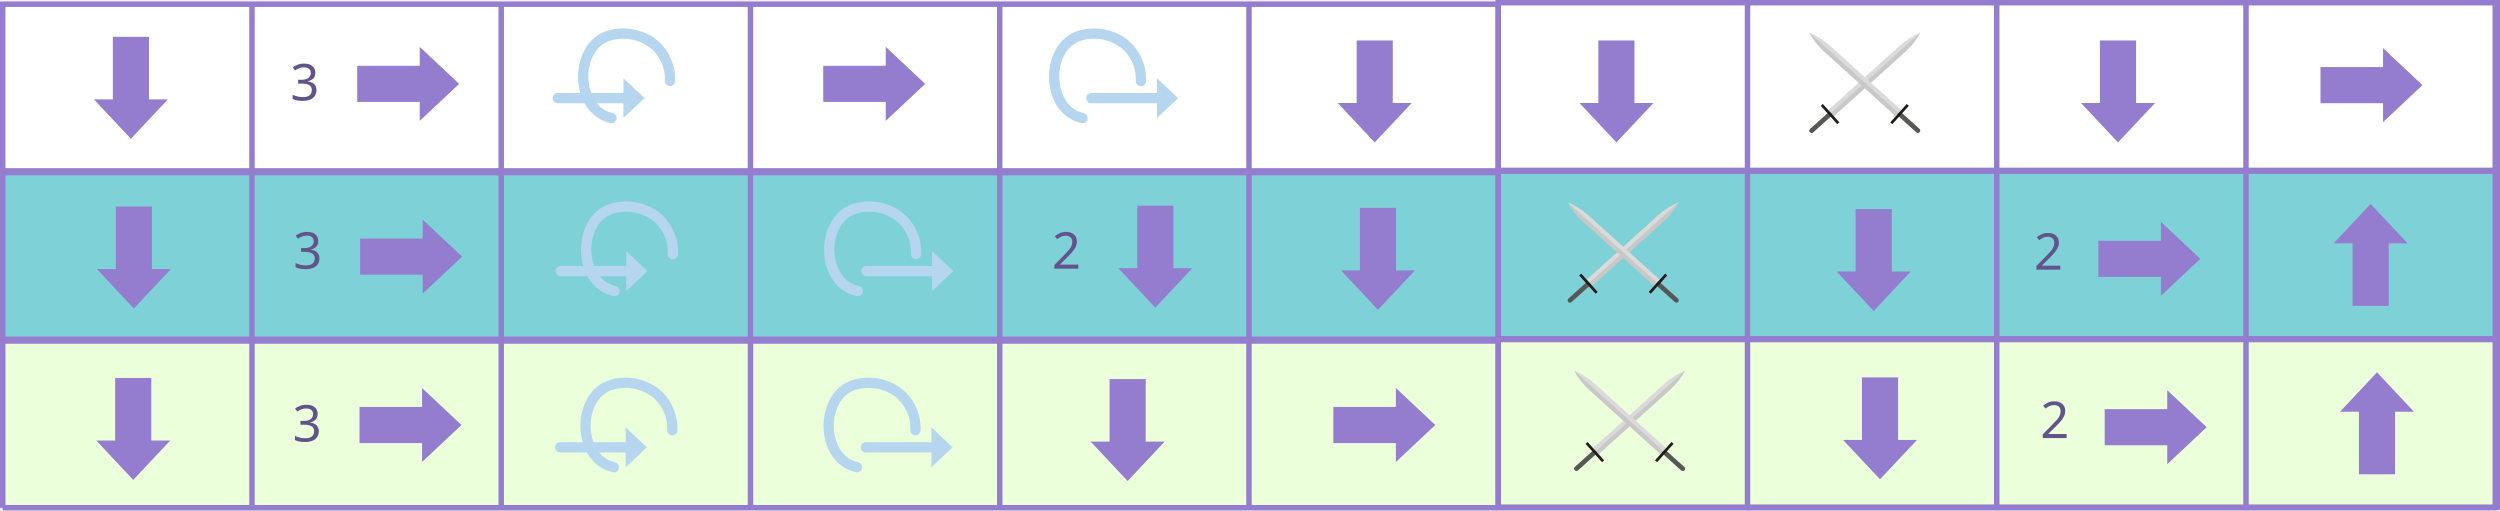
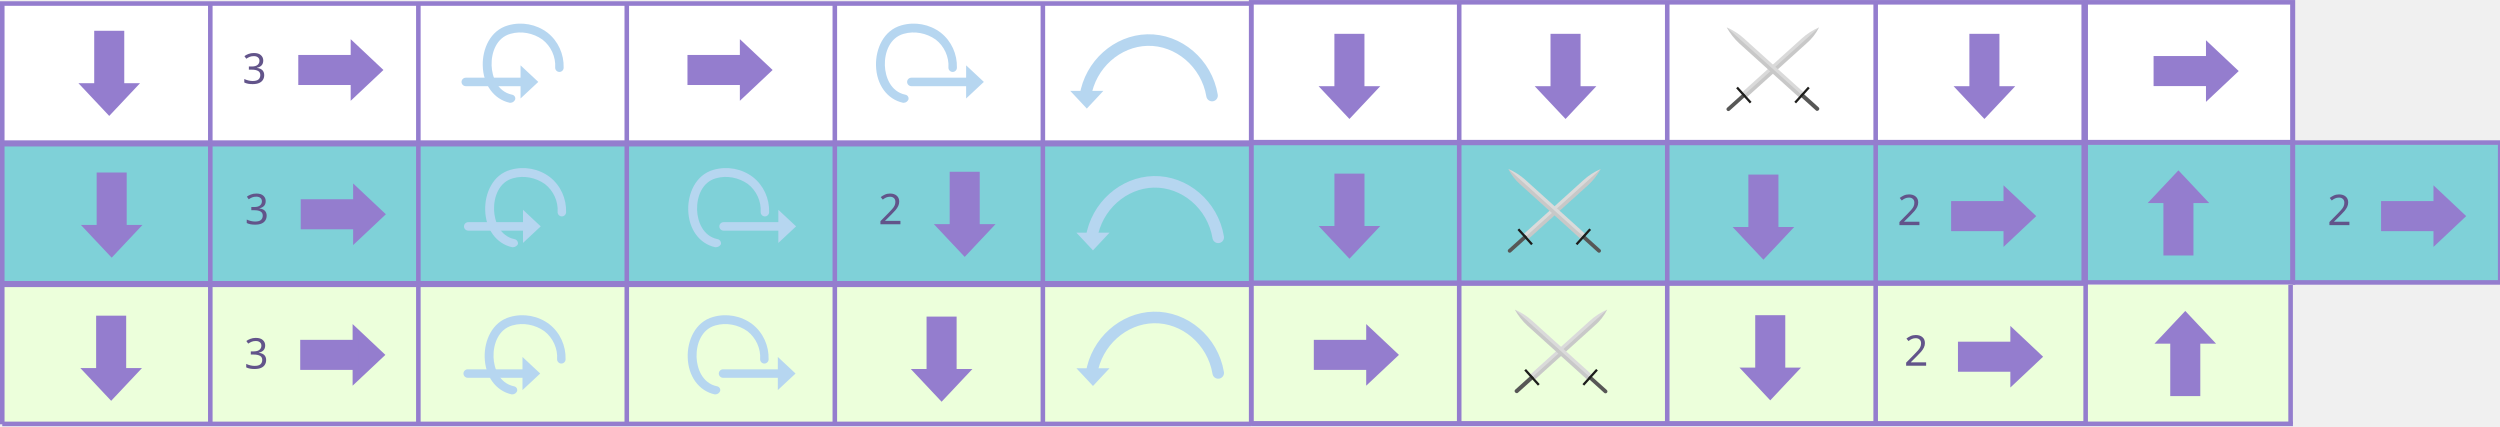
- <svg xmlns="http://www.w3.org/2000/svg" width="541.896" height="110.64" viewBox="0 0 541.896 110.64">
-   <defs>
-     <style>.a{fill:#fff;}.b{fill:none;stroke:#947dce;stroke-miterlimit:10;stroke-width:1.184px;}.c{fill:#7fd1d8;}.d{fill:#ecffdb;}.e{fill:#62548a;font-size:11px;font-family:SegoeUI, Segoe UI;}.f{fill:#947dce;}.g{fill:#b6d6f0;}.h{fill:#575756;}.i{fill:#dadada;}.j,.k{fill:#1d1d1b;}.j{opacity:0.1;}</style>
-   </defs>
-   <g transform="translate(-405.695 -555.408)">
-     <g transform="translate(406.287 556)">
-       <rect class="a" width="540.271" height="36.129" transform="translate(0 0.318)" />
-       <g transform="translate(0 0.318)">
-         <path class="b" d="M56.915,372.867V336.68H381.078v36.187" transform="translate(-56.915 -336.68)" />
-         <line class="b" x2="324.163" transform="translate(0 36.129)" />
-         <line class="b" y2="36.187" transform="translate(270.136)" />
-         <line class="b" y2="36.187" transform="translate(216.109)" />
-         <line class="b" y2="36.187" transform="translate(162.081)" />
-         <line class="b" y2="36.187" transform="translate(108.054)" />
-         <line class="b" y2="36.187" transform="translate(54.027)" />
-       </g>
-       <g transform="translate(324.163)">
-         <rect class="b" width="216.55" height="36.34" />
-         <line class="b" x2="216.55" transform="translate(0 36.447)" />
-         <line class="b" y2="36.187" transform="translate(216.109 0.318)" />
-         <line class="b" y2="36.187" transform="translate(162.081 0.318)" />
-         <line class="b" y2="36.187" transform="translate(108.054 0.318)" />
-         <line class="b" y2="36.187" transform="translate(54.027 0.318)" />
-       </g>
-     </g>
-     <g transform="translate(406.287 592.505)">
-       <path class="c" d="M0,0H540.271V36.129H0Z" transform="translate(0 0.318)" />
-       <g transform="translate(0 0.318)">
-         <path class="b" d="M56.915,406.937V370.75H381.078v36.187" transform="translate(-56.915 -370.75)" />
-         <line class="b" x2="324.163" transform="translate(0 36.129)" />
-         <line class="b" y2="36.187" transform="translate(270.136)" />
-         <line class="b" y2="36.187" transform="translate(216.109)" />
-         <line class="b" y2="36.187" transform="translate(162.081)" />
-         <line class="b" y2="36.187" transform="translate(108.054)" />
-         <line class="b" y2="36.187" transform="translate(54.027)" />
-       </g>
-       <g transform="translate(324.163)">
-         <rect class="b" width="216.55" height="36.34" />
-         <line class="b" x2="216.55" transform="translate(0 36.447)" />
-         <line class="b" y2="36.187" transform="translate(216.109 0.318)" />
-         <line class="b" y2="36.187" transform="translate(162.081 0.318)" />
-         <line class="b" y2="36.187" transform="translate(108.054 0.318)" />
-         <line class="b" y2="36.187" transform="translate(54.027 0.318)" />
-       </g>
-     </g>
-     <g transform="translate(406.287 629.009)">
-       <rect class="d" width="540.271" height="36.129" transform="translate(0 0.318)" />
-       <g transform="translate(0 0.318)">
-         <path class="b" d="M56.915,441.008V404.821H381.078v36.187" transform="translate(-56.915 -404.821)" />
-         <line class="b" x2="324.163" transform="translate(0 36.129)" />
-         <line class="b" y2="36.187" transform="translate(270.136)" />
-         <line class="b" y2="36.187" transform="translate(216.109)" />
-         <line class="b" y2="36.187" transform="translate(162.081)" />
-         <line class="b" y2="36.187" transform="translate(108.054)" />
-         <line class="b" y2="36.187" transform="translate(54.027)" />
-       </g>
-       <g transform="translate(324.163)">
-         <rect class="b" width="216.55" height="36.34" />
-         <line class="b" x2="216.55" transform="translate(0 36.447)" />
-         <line class="b" y2="36.187" transform="translate(216.109 0.318)" />
-         <line class="b" y2="36.187" transform="translate(162.081 0.318)" />
-         <line class="b" y2="36.187" transform="translate(108.054 0.318)" />
-         <line class="b" y2="36.187" transform="translate(54.027 0.318)" />
-       </g>
-     </g>
-     <text class="e" transform="translate(468.625 577.163)">
-       <tspan x="0" y="0">3</tspan>
-     </text>
-     <text class="e" transform="translate(469.26 613.641)">
-       <tspan x="0" y="0">3</tspan>
-     </text>
-     <text class="e" transform="translate(633.711 613.641)">
-       <tspan x="0" y="0">2</tspan>
-     </text>
-     <text class="e" transform="translate(846.567 613.864)">
-       <tspan x="0" y="0">2</tspan>
-     </text>
-     <g transform="translate(426.052 563.39)">
-       <path class="f" d="M83.382,364.477l8.02-8.544H75.362Z" transform="translate(-75.362 -342.376)" />
-       <rect class="f" width="7.833" height="15.165" transform="translate(4.103)" />
-     </g>
-     <g transform="translate(695.656 564.178)">
-       <path class="f" d="M335.008,365.213l8.02-8.544H326.988Z" transform="translate(-326.988 -343.112)" />
-       <rect class="f" width="7.833" height="15.165" transform="translate(4.103)" />
-     </g>
-     <g transform="translate(426.688 600.179)">
-       <path class="f" d="M83.975,398.813l8.02-8.544H75.956Z" transform="translate(-75.956 -376.712)" />
-       <rect class="f" width="7.833" height="15.165" transform="translate(4.103)" />
-     </g>
-     <g transform="translate(748.051 564.178)">
-       <path class="f" d="M383.909,365.213l8.02-8.544H375.889Z" transform="translate(-375.889 -343.112)" />
-       <rect class="f" width="7.833" height="15.165" transform="translate(4.103)" />
-     </g>
-     <g transform="translate(803.81 600.714)">
-       <path class="f" d="M435.949,399.312l8.02-8.544H427.93Z" transform="translate(-427.93 -377.211)" />
-       <rect class="f" width="7.833" height="15.165" transform="translate(4.103)" />
-     </g>
-     <g transform="translate(696.366 600.463)">
-       <path class="f" d="M335.67,399.078l8.02-8.544H327.651Z" transform="translate(-327.651 -376.977)" />
-       <rect class="f" width="7.833" height="15.165" transform="translate(4.103)" />
-     </g>
-     <g transform="translate(648.099 599.983)">
-       <path class="f" d="M290.622,398.63l8.02-8.544H282.6Z" transform="translate(-282.602 -376.529)" />
-       <rect class="f" width="7.833" height="15.165" transform="translate(4.103)" />
-     </g>
-     <g transform="translate(856.774 564.178)">
-       <path class="f" d="M485.381,365.213l8.02-8.544H477.362Z" transform="translate(-477.362 -343.112)" />
-       <rect class="f" width="7.833" height="15.165" transform="translate(4.103)" />
-     </g>
-     <g transform="translate(584.138 565.565)">
-       <path class="f" d="M244.1,353.33l-8.544-8.02v16.039Z" transform="translate(-222.003 -345.31)" />
-       <rect class="f" width="7.833" height="15.165" transform="translate(0 11.936) rotate(-90)" />
-     </g>
-     <g transform="translate(908.683 565.843)">
-       <path class="f" d="M547.006,353.59l-8.544-8.02v16.039Z" transform="translate(-524.905 -345.57)" />
-       <rect class="f" width="7.833" height="15.165" transform="translate(0 11.936) rotate(-90)" />
-     </g>
-     <g transform="translate(860.53 603.494)">
-       <path class="f" d="M502.064,388.73l-8.544-8.02v16.039Z" transform="translate(-479.964 -380.71)" />
-       <rect class="f" width="7.833" height="15.165" transform="translate(0 11.936) rotate(-90)" />
-     </g>
-     <g transform="translate(911.533 599.614)">
-       <path class="f" d="M536.489,377.089l-8.02,8.544h16.039Z" transform="translate(-528.469 -377.089)" />
-       <rect class="f" width="7.833" height="15.165" transform="translate(11.936 22.101) rotate(180)" />
-     </g>
-     <g transform="translate(483.122 565.565)">
-       <path class="f" d="M149.823,353.33l-8.544-8.02v16.039Z" transform="translate(-127.723 -345.31)" />
-       <rect class="f" width="7.833" height="15.165" transform="translate(0 11.936) rotate(-90)" />
-     </g>
-     <text class="e" transform="translate(469.126 651.108)">
-       <tspan x="0" y="0">3</tspan>
-     </text>
-     <g transform="translate(426.553 637.335)">
-       <path class="f" d="M83.85,433.491l8.02-8.544H75.83Z" transform="translate(-75.83 -411.39)" />
-       <rect class="f" width="7.833" height="15.165" transform="translate(4.103)" />
-     </g>
-     <g transform="translate(483.624 639.51)">
-       <path class="f" d="M150.291,422.344l-8.544-8.02v16.039Z" transform="translate(-128.191 -414.324)" />
-       <rect class="f" width="7.833" height="15.165" transform="translate(0 11.936) rotate(-90)" />
-     </g>
-     <g transform="translate(483.758 603.014)">
-       <path class="f" d="M150.417,388.282l-8.544-8.02V396.3Z" transform="translate(-128.316 -380.262)" />
-       <rect class="f" width="7.833" height="15.165" transform="translate(0 11.936) rotate(-90)" />
-     </g>
-     <g transform="translate(694.711 639.51)">
-       <path class="f" d="M347.3,422.344l-8.544-8.02v16.039Z" transform="translate(-325.202 -414.325)" />
-       <rect class="f" width="7.833" height="15.165" transform="translate(0 11.936) rotate(-90)" />
-     </g>
-     <g transform="translate(642.1 637.575)">
-       <path class="f" d="M285.023,433.715l8.02-8.544H277Z" transform="translate(-277.003 -411.615)" />
-       <rect class="f" width="7.833" height="15.165" transform="translate(4.103)" />
-     </g>
-     <g transform="translate(525.494 561.575)">
-       <g transform="translate(15.319 10.785)">
-         <path class="g" d="M187.07,355.97l-4.6-4.318v8.635Z" transform="translate(-182.47 -351.652)" />
-       </g>
-       <g transform="translate(5.506)">
-         <path class="g" d="M180.57,362.116a1.114,1.114,0,0,1-.236-.025c-4.116-.893-6.871-4.7-7.017-9.705-.123-4.215,1.86-9.056,6.569-10.368a11.939,11.939,0,0,1,10.242,1.862,11.074,11.074,0,0,1,4.215,9.1,1.11,1.11,0,0,1-2.22,0,8.719,8.719,0,0,0-3.338-7.331,9.675,9.675,0,0,0-8.3-1.492c-3.553.99-5.044,4.814-4.947,8.166.088,3,1.52,6.788,5.269,7.6a1.11,1.11,0,0,1-.235,2.194Z" transform="translate(-173.312 -341.586)" />
-       </g>
-       <g transform="translate(0 13.993)">
-         <path class="g" d="M185.025,356.866H169.283a1.11,1.11,0,0,1,0-2.22h15.742a1.11,1.11,0,1,1,0,2.22Z" transform="translate(-168.173 -354.646)" />
-       </g>
-     </g>
-     <g transform="translate(633.075 561.575)">
-       <g transform="translate(23.391 10.785)">
-         <path class="g" d="M295.012,355.97l-4.6-4.318v8.635Z" transform="translate(-290.412 -351.652)" />
-       </g>
-       <path class="g" d="M275.839,362.116a1.116,1.116,0,0,1-.237-.025c-4.117-.893-6.871-4.7-7.017-9.705-.123-4.215,1.86-9.056,6.569-10.368A11.938,11.938,0,0,1,285.4,343.88a11.074,11.074,0,0,1,4.215,9.1,1.109,1.109,0,0,1-2.219,0,8.716,8.716,0,0,0-3.339-7.331,9.674,9.674,0,0,0-8.3-1.492c-3.553.99-5.044,4.814-4.946,8.166.087,3,1.519,6.788,5.268,7.6a1.11,1.11,0,0,1-.234,2.194Z" transform="translate(-268.58 -341.586)" />
-       <g transform="translate(8.073 13.993)">
-         <path class="g" d="M292.967,356.866H277.224a1.11,1.11,0,0,1,0-2.22h15.743a1.11,1.11,0,0,1,0,2.22Z" transform="translate(-276.115 -354.646)" />
-       </g>
-     </g>
-     <g transform="translate(526.13 599.07)">
-       <g transform="translate(15.318 10.785)">
-         <path class="g" d="M187.664,390.965l-4.6-4.318v8.635Z" transform="translate(-183.064 -386.647)" />
-       </g>
-       <g transform="translate(5.505)">
-         <path class="g" d="M181.164,397.112a1.12,1.12,0,0,1-.237-.026c-4.117-.893-6.871-4.7-7.017-9.7-.123-4.216,1.86-9.057,6.569-10.368a11.931,11.931,0,0,1,10.242,1.862,11.07,11.07,0,0,1,4.215,9.1,1.109,1.109,0,1,1-2.219,0,8.718,8.718,0,0,0-3.339-7.331,9.674,9.674,0,0,0-8.3-1.491c-3.553.99-5.044,4.815-4.946,8.165.087,3,1.519,6.788,5.268,7.6a1.11,1.11,0,0,1-.234,2.2Z" transform="translate(-173.905 -376.581)" />
-       </g>
-       <g transform="translate(0 13.994)">
-         <path class="g" d="M185.619,391.861H169.877a1.109,1.109,0,1,1,0-2.219h15.742a1.109,1.109,0,1,1,0,2.219Z" transform="translate(-168.767 -389.642)" />
-       </g>
-     </g>
-     <g transform="translate(584.335 599.07)">
-       <g transform="translate(23.391 10.785)">
-         <path class="g" d="M249.522,390.965l-4.6-4.318v8.635Z" transform="translate(-244.922 -386.647)" />
-       </g>
-       <path class="g" d="M230.349,397.112a1.12,1.12,0,0,1-.237-.026c-4.116-.893-6.871-4.7-7.017-9.7-.123-4.216,1.86-9.057,6.569-10.368a11.931,11.931,0,0,1,10.242,1.862,11.07,11.07,0,0,1,4.215,9.1,1.109,1.109,0,1,1-2.219,0,8.718,8.718,0,0,0-3.339-7.331,9.674,9.674,0,0,0-8.3-1.491c-3.553.99-5.044,4.815-4.946,8.165.087,3,1.519,6.788,5.268,7.6a1.11,1.11,0,0,1-.234,2.2Z" transform="translate(-223.09 -376.581)" />
-       <g transform="translate(8.073 13.994)">
-         <path class="g" d="M247.477,391.861H231.734a1.109,1.109,0,0,1,0-2.219h15.743a1.109,1.109,0,0,1,0,2.219Z" transform="translate(-230.625 -389.642)" />
-       </g>
-     </g>
-     <g transform="translate(525.996 637.264)">
-       <g transform="translate(15.318 10.786)">
-         <path class="g" d="M187.539,426.612l-4.6-4.318v8.635Z" transform="translate(-182.938 -422.295)" />
-       </g>
-       <g transform="translate(5.505)">
-         <path class="g" d="M181.038,432.759a1.119,1.119,0,0,1-.236-.026c-4.116-.891-6.871-4.7-7.017-9.7-.123-4.215,1.86-9.056,6.569-10.368a11.933,11.933,0,0,1,10.242,1.862,11.072,11.072,0,0,1,4.215,9.1,1.11,1.11,0,0,1-2.22,0,8.719,8.719,0,0,0-3.338-7.331,9.675,9.675,0,0,0-8.3-1.493c-3.553.99-5.044,4.815-4.947,8.167.088,3,1.52,6.788,5.269,7.6a1.11,1.11,0,0,1-.235,2.194Z" transform="translate(-173.78 -412.228)" />
-       </g>
-       <g transform="translate(0 13.994)">
-         <path class="g" d="M185.494,427.508H169.751a1.109,1.109,0,0,1,0-2.219h15.743a1.109,1.109,0,0,1,0,2.219Z" transform="translate(-168.642 -425.289)" />
-       </g>
-     </g>
-     <g transform="translate(584.2 637.264)">
-       <g transform="translate(23.392 10.786)">
-         <path class="g" d="M249.4,426.612l-4.6-4.318v8.635Z" transform="translate(-244.796 -422.295)" />
-       </g>
-       <path class="g" d="M230.223,432.759a1.12,1.12,0,0,1-.236-.026c-4.116-.891-6.871-4.7-7.018-9.7-.122-4.215,1.861-9.056,6.57-10.368a11.933,11.933,0,0,1,10.242,1.862,11.072,11.072,0,0,1,4.215,9.1,1.11,1.11,0,0,1-2.22,0,8.719,8.719,0,0,0-3.338-7.331,9.675,9.675,0,0,0-8.3-1.493c-3.553.99-5.044,4.815-4.947,8.167.088,3,1.52,6.788,5.268,7.6a1.11,1.11,0,0,1-.234,2.194Z" transform="translate(-222.964 -412.228)" />
-       <g transform="translate(8.073 13.994)">
-         <path class="g" d="M247.351,427.508H231.609a1.109,1.109,0,1,1,0-2.219h15.742a1.109,1.109,0,1,1,0,2.219Z" transform="translate(-230.499 -425.289)" />
-       </g>
-     </g>
-     <g transform="translate(797.87 562.486)">
-       <g transform="translate(0)">
-         <path class="h" d="M427.4,358.971a.5.5,0,0,1-.167.351l-4,3.6a.508.508,0,1,1-.68-.755l4-3.6a.508.508,0,0,1,.848.4Z" transform="translate(-422.386 -341.294)" />
-         <path class="i" d="M442.851,346.657l-15.409,13.9-1.208-1.338,15.409-13.9a15.765,15.765,0,0,1,4.516-2.871l.025-.011-.013.022A15.789,15.789,0,0,1,442.851,346.657Z" transform="translate(-422.111 -342.437)" />
-         <path class="j" d="M442.811,346.657l-15.409,13.9-.61-.675,19.327-17.432.012.012A15.791,15.791,0,0,1,442.811,346.657Z" transform="translate(-422.071 -342.436)" />
-         <rect class="k" width="0.6" height="5.336" transform="matrix(0.743, -0.67, 0.67, 0.743, 2.495, 15.87)" />
-       </g>
-       <path class="h" d="M440.176,358.971a.508.508,0,0,0,.167.351l4,3.6a.509.509,0,0,0,.681-.755l-4-3.6a.509.509,0,0,0-.849.4Z" transform="translate(-421.115 -341.294)" />
-       <path class="i" d="M425.72,346.657l15.409,13.9,1.206-1.338-15.409-13.9a15.766,15.766,0,0,0-4.516-2.871l-.025-.011.013.022A15.794,15.794,0,0,0,425.72,346.657Z" transform="translate(-422.386 -342.437)" />
-       <path class="j" d="M425.719,346.657l15.409,13.9.609-.675L422.41,342.447l-.012.012A15.792,15.792,0,0,0,425.719,346.657Z" transform="translate(-422.385 -342.436)" />
-       <rect class="k" width="5.336" height="0.6" transform="matrix(0.67, -0.743, 0.743, 0.67, 17.559, 19.431)" />
-     </g>
-     <g transform="translate(745.502 599.253)">
-       <g transform="translate(0)">
-         <path class="h" d="M378.522,393.286a.5.5,0,0,1-.167.351l-4,3.6a.508.508,0,1,1-.68-.754l4-3.605a.508.508,0,0,1,.718.038A.5.5,0,0,1,378.522,393.286Z" transform="translate(-373.51 -375.609)" />
-         <path class="i" d="M393.975,380.972l-15.409,13.9-1.208-1.339,15.408-13.9a15.755,15.755,0,0,1,4.517-2.871l.024-.011-.013.024A15.766,15.766,0,0,1,393.975,380.972Z" transform="translate(-373.235 -376.752)" />
-         <path class="j" d="M393.935,380.972l-15.408,13.9-.61-.676,19.328-17.432.011.013A15.768,15.768,0,0,1,393.935,380.972Z" transform="translate(-373.195 -376.751)" />
-         <rect class="k" width="0.6" height="5.336" transform="matrix(0.743, -0.67, 0.67, 0.743, 2.495, 15.87)" />
-       </g>
-       <path class="h" d="M391.3,393.286a.513.513,0,0,0,.167.351l4,3.6a.508.508,0,1,0,.681-.754l-4-3.605a.509.509,0,0,0-.849.4Z" transform="translate(-372.239 -375.609)" />
-       <path class="i" d="M376.844,380.972l15.408,13.9,1.208-1.339-15.409-13.9a15.771,15.771,0,0,0-4.517-2.871l-.025-.011.014.024A15.745,15.745,0,0,0,376.844,380.972Z" transform="translate(-373.51 -376.752)" />
-       <path class="j" d="M376.843,380.972l15.408,13.9.61-.676-19.328-17.432-.011.013A15.745,15.745,0,0,0,376.843,380.972Z" transform="translate(-373.509 -376.751)" />
-       <rect class="k" width="5.336" height="0.6" transform="matrix(0.67, -0.743, 0.743, 0.67, 17.559, 19.431)" />
-     </g>
-     <text class="e" transform="translate(847.943 650.36)">
-       <tspan x="0" y="0">2</tspan>
-     </text>
-     <g transform="translate(805.186 637.21)">
-       <path class="f" d="M437.233,433.374l8.02-8.544H429.214Z" transform="translate(-429.214 -411.274)" />
-       <rect class="f" width="7.833" height="15.165" transform="translate(4.103)" />
-     </g>
-     <g transform="translate(861.906 639.99)">
-       <path class="f" d="M503.349,422.792l-8.544-8.02v16.039Z" transform="translate(-481.248 -414.773)" />
-       <rect class="f" width="7.833" height="15.165" transform="translate(0 11.936) rotate(-90)" />
-     </g>
-     <g transform="translate(912.909 636.11)">
-       <path class="f" d="M537.773,411.151l-8.02,8.544h16.039Z" transform="translate(-529.753 -411.151)" />
-       <rect class="f" width="7.833" height="15.165" transform="translate(11.936 22.101) rotate(180)" />
-     </g>
-     <g transform="translate(746.878 635.749)">
-       <path class="h" d="M379.807,427.348a.508.508,0,0,1-.167.351l-4,3.605a.509.509,0,0,1-.681-.755l4-3.6a.509.509,0,0,1,.849.4Z" transform="translate(-374.795 -409.671)" />
-       <path class="i" d="M395.259,415.035l-15.408,13.9-1.208-1.338,15.408-13.9a15.794,15.794,0,0,1,4.517-2.871l.025-.011-.014.024A15.766,15.766,0,0,1,395.259,415.035Z" transform="translate(-374.52 -410.814)" />
-       <path class="j" d="M395.219,415.035l-15.408,13.9-.61-.675,19.328-17.434.011.013A15.768,15.768,0,0,1,395.219,415.035Z" transform="translate(-374.48 -410.813)" />
-       <rect class="k" width="0.6" height="5.336" transform="matrix(0.743, -0.67, 0.67, 0.743, 2.495, 15.871)" />
-       <g transform="translate(0)">
-         <path class="h" d="M392.585,427.348a.5.5,0,0,0,.167.351l4,3.605a.508.508,0,1,0,.68-.755l-4-3.6a.508.508,0,0,0-.718.036A.5.5,0,0,0,392.585,427.348Z" transform="translate(-373.524 -409.671)" />
-         <path class="i" d="M378.128,415.035l15.408,13.9,1.208-1.338-15.409-13.9a15.794,15.794,0,0,0-4.517-2.871l-.024-.011.013.024A15.789,15.789,0,0,0,378.128,415.035Z" transform="translate(-374.795 -410.814)" />
-         <path class="j" d="M378.127,415.035l15.408,13.9.61-.675-19.328-17.434-.011.013A15.787,15.787,0,0,0,378.127,415.035Z" transform="translate(-374.794 -410.813)" />
-         <rect class="k" width="5.336" height="0.6" transform="matrix(0.67, -0.743, 0.743, 0.67, 17.558, 19.431)" />
-       </g>
+ <svg xmlns="http://www.w3.org/2000/svg" version="1.1" id="Layer_1" x="0px" y="0px" viewBox="0 0 648.9 110.6" style="enable-background:new 0 0 648.9 110.6;" xml:space="preserve">
+   <style type="text/css">
+ 	.st0{fill:#FFFFFF;}
+ 	.st1{fill:none;stroke:#947DCE;stroke-width:1.184;stroke-miterlimit:10;}
+ 	.st2{fill:#7FD1D8;}
+ 	.st3{fill:#ECFFDB;}
+ 	.st4{fill:#62548A;}
+ 	.st5{font-family:'ArialMT';}
+ 	.st6{font-size:11px;}
+ 	.st7{fill:#947DCE;}
+ 	.st8{fill:#B6D6F0;}
+ 	.st9{fill:#575756;}
+ 	.st10{fill:#DADADA;}
+ 	.st11{opacity:0.1;fill:#1D1D1B;enable-background:new    ;}
+ 	.st12{fill:#1D1D1B;}
+ 	.st13{fill:none;stroke:#B6D6F0;stroke-width:3;stroke-linecap:round;stroke-miterlimit:10;}
+ </style>
+   <g transform="translate(406.287 556)">
+     <rect x="-405.7" y="-555.1" class="st0" width="594.6" height="36.1" />
+     <g transform="translate(0 0.318)">
+       <path class="st1" d="M-405.7-519.2v-36.2h324.2v36.2" />
+       <line class="st1" x1="-405.7" y1="-519.3" x2="-81.6" y2="-519.3" />
+       <line class="st1" x1="-135.6" y1="-555.4" x2="-135.6" y2="-519.2" />
+       <line class="st1" x1="-189.6" y1="-555.4" x2="-189.6" y2="-519.2" />
+       <line class="st1" x1="-243.6" y1="-555.4" x2="-243.6" y2="-519.2" />
+       <line class="st1" x1="-297.7" y1="-555.4" x2="-297.7" y2="-519.2" />
+       <line class="st1" x1="-351.7" y1="-555.4" x2="-351.7" y2="-519.2" />
+     </g>
+     <g transform="translate(324.163)">
+       <rect x="-405.7" y="-555.4" class="st1" width="216.6" height="36.3" />
+       <line class="st1" x1="-405.7" y1="-519" x2="-189.2" y2="-519" />
+       <line class="st1" x1="-189.6" y1="-555.1" x2="-189.6" y2="-518.9" />
+       <line class="st1" x1="-243.6" y1="-555.1" x2="-243.6" y2="-518.9" />
+       <line class="st1" x1="-297.7" y1="-555.1" x2="-297.7" y2="-518.9" />
+       <line class="st1" x1="-351.7" y1="-555.1" x2="-351.7" y2="-518.9" />
+     </g>
+     <g transform="translate(324.163)">
+       <rect x="-189.2" y="-555.4" class="st1" width="53.9" height="36.3" />
+       <line class="st1" x1="-189.2" y1="-519" x2="-135.3" y2="-519" />
+       <line class="st1" x1="-135.4" y1="-555.1" x2="-135.4" y2="-518.9" />
+     </g>
+   </g>
+   <g transform="translate(406.287 592.505)">
+     <path class="st2" d="M-405.7-555.1h648.4v36.1h-648.4V-555.1z" />
+     <g transform="translate(0 0.318)">
+       <path class="st1" d="M-405.7-519.2v-36.2h324.2v36.2" />
+       <line class="st1" x1="-405.7" y1="-519.3" x2="-81.6" y2="-519.3" />
+       <line class="st1" x1="-135.6" y1="-555.4" x2="-135.6" y2="-519.2" />
+       <line class="st1" x1="-189.6" y1="-555.4" x2="-189.6" y2="-519.2" />
+       <line class="st1" x1="-243.6" y1="-555.4" x2="-243.6" y2="-519.2" />
+       <line class="st1" x1="-297.7" y1="-555.4" x2="-297.7" y2="-519.2" />
+       <line class="st1" x1="-351.7" y1="-555.4" x2="-351.7" y2="-519.2" />
+     </g>
+     <g transform="translate(324.163)">
+       <rect x="-405.7" y="-555.4" class="st1" width="216.6" height="36.3" />
+       <line class="st1" x1="-405.7" y1="-519" x2="-189.2" y2="-519" />
+       <line class="st1" x1="-189.6" y1="-555.1" x2="-189.6" y2="-518.9" />
+       <line class="st1" x1="-243.6" y1="-555.1" x2="-243.6" y2="-518.9" />
+       <line class="st1" x1="-297.7" y1="-555.1" x2="-297.7" y2="-518.9" />
+       <line class="st1" x1="-351.7" y1="-555.1" x2="-351.7" y2="-518.9" />
+       <rect x="-189.2" y="-555.5" class="st1" width="53.9" height="36.3" />
+       <rect x="-135.4" y="-555.5" class="st1" width="53.9" height="36.3" />
+     </g>
+   </g>
+   <g transform="translate(406.287 629.009)">
+     <rect x="-405.7" y="-555.1" class="st3" width="594.5" height="36.1" />
+     <g transform="translate(0 0.318)">
+       <path class="st1" d="M-405.7-519.2v-36.2h324.2v36.2" />
+       <line class="st1" x1="-405.7" y1="-519.3" x2="-81.6" y2="-519.3" />
+       <line class="st1" x1="-135.6" y1="-555.4" x2="-135.6" y2="-519.2" />
+       <line class="st1" x1="-189.6" y1="-555.4" x2="-189.6" y2="-519.2" />
+       <line class="st1" x1="-243.6" y1="-555.4" x2="-243.6" y2="-519.2" />
+       <line class="st1" x1="-297.7" y1="-555.4" x2="-297.7" y2="-519.2" />
+       <line class="st1" x1="-351.7" y1="-555.4" x2="-351.7" y2="-519.2" />
+     </g>
+     <g transform="translate(324.163)">
+       <rect x="-405.7" y="-555.4" class="st1" width="216.6" height="36.3" />
+       <line class="st1" x1="-405.7" y1="-519" x2="-135.3" y2="-519" />
+       <line class="st1" x1="-135.9" y1="-555.1" x2="-135.9" y2="-518.9" />
+       <line class="st1" x1="-243.6" y1="-555.1" x2="-243.6" y2="-518.9" />
+       <line class="st1" x1="-297.7" y1="-555.1" x2="-297.7" y2="-518.9" />
+       <line class="st1" x1="-351.7" y1="-555.1" x2="-351.7" y2="-518.9" />
+     </g>
+   </g>
+   <text transform="matrix(1 0 0 1 62.9082 21.726)" class="st4 st5 st6">3</text>
+   <text transform="matrix(1 0 0 1 63.5432 58.204)" class="st4 st5 st6">3</text>
+   <text transform="matrix(1 0 0 1 227.9943 58.204)" class="st4 st5 st6">2</text>
+   <text transform="matrix(1 0 0 1 492.4845 58.427)" class="st4 st5 st6">2</text>
+   <g transform="translate(426.052 563.39)">
+     <path class="st7" d="M-397.7-533.3l8-8.5h-16L-397.7-533.3z" />
+     <rect x="-401.6" y="-555.4" class="st7" width="7.8" height="15.2" />
+   </g>
+   <g transform="translate(695.656 564.178)">
+     <path class="st7" d="M-345.4-533.3l8-8.5h-16L-345.4-533.3z" />
+     <rect x="-349.3" y="-555.4" class="st7" width="7.8" height="15.2" />
+   </g>
+   <g transform="translate(426.688 600.179)">
+     <path class="st7" d="M-397.7-533.3l8-8.5h-16L-397.7-533.3z" />
+     <rect x="-401.6" y="-555.4" class="st7" width="7.8" height="15.2" />
+   </g>
+   <g transform="translate(748.051 564.178)">
+     <path class="st7" d="M-341.7-533.3l8-8.5h-16L-341.7-533.3z" />
+     <rect x="-345.6" y="-555.4" class="st7" width="7.8" height="15.2" />
+   </g>
+   <g transform="translate(803.81 600.714)">
+     <path class="st7" d="M-346.1-533.3l8-8.5h-16L-346.1-533.3z" />
+     <rect x="-350" y="-555.4" class="st7" width="7.8" height="15.2" />
+   </g>
+   <g transform="translate(696.366 600.463)">
+     <path class="st7" d="M-346.1-533.3l8-8.5h-16L-346.1-533.3z" />
+     <rect x="-350" y="-555.4" class="st7" width="7.8" height="15.2" />
+   </g>
+   <g transform="translate(648.099 599.983)">
+     <path class="st7" d="M-397.7-533.3l8-8.5h-16L-397.7-533.3z" />
+     <rect x="-401.6" y="-555.4" class="st7" width="7.8" height="15.2" />
+   </g>
+   <g transform="translate(856.774 564.178)">
+     <path class="st7" d="M-341.7-533.3l8-8.5h-16L-341.7-533.3z" />
+     <rect x="-345.6" y="-555.4" class="st7" width="7.8" height="15.2" />
+   </g>
+   <g transform="translate(584.138 565.565)">
+     <path class="st7" d="M-383.6-547.4l-8.5-8v16L-383.6-547.4z" />
+     <rect x="-405.7" y="-551.3" class="st7" width="15.2" height="7.8" />
+   </g>
+   <g transform="translate(908.683 565.843)">
+     <path class="st7" d="M-327.6-547.4l-8.5-8v16L-327.6-547.4z" />
+     <rect x="-349.7" y="-551.3" class="st7" width="15.2" height="7.8" />
+   </g>
+   <g transform="translate(860.53 603.494)">
+     <path class="st7" d="M-332-547.4l-8.5-8v16L-332-547.4z" />
+     <rect x="-354.1" y="-551.3" class="st7" width="15.2" height="7.8" />
+   </g>
+   <text transform="matrix(1 0 0 1 604.0914 58.427)" class="st4 st5 st6">2</text>
+   <g transform="translate(860.53 603.494)">
+     <path class="st7" d="M-220.4-547.4l-8.5-8v16L-220.4-547.4z" />
+     <rect x="-242.5" y="-551.3" class="st7" width="15.2" height="7.8" />
+   </g>
+   <g transform="translate(911.533 599.614)">
+     <path class="st7" d="M-346.1-555.4l-8,8.5h16L-346.1-555.4z" />
+     <rect x="-350" y="-548.5" class="st7" width="7.8" height="15.2" />
+   </g>
+   <g transform="translate(483.122 565.565)">
+     <path class="st7" d="M-383.6-547.4l-8.5-8v16L-383.6-547.4z" />
+     <rect x="-405.7" y="-551.3" class="st7" width="15.2" height="7.8" />
+   </g>
+   <text transform="matrix(1 0 0 1 63.4092 95.671)" class="st4 st5 st6">3</text>
+   <g transform="translate(426.553 637.335)">
+     <path class="st7" d="M-397.7-533.3l8-8.5h-16L-397.7-533.3z" />
+     <rect x="-401.6" y="-555.4" class="st7" width="7.8" height="15.2" />
+   </g>
+   <g transform="translate(483.624 639.51)">
+     <path class="st7" d="M-383.6-547.4l-8.5-8v16L-383.6-547.4z" />
+     <rect x="-405.7" y="-551.3" class="st7" width="15.2" height="7.8" />
+   </g>
+   <g transform="translate(483.758 603.014)">
+     <path class="st7" d="M-383.6-547.4l-8.5-8v16L-383.6-547.4z" />
+     <rect x="-405.7" y="-551.3" class="st7" width="15.2" height="7.8" />
+   </g>
+   <g transform="translate(694.711 639.51)">
+     <path class="st7" d="M-331.6-547.4l-8.5-8v16L-331.6-547.4z" />
+     <rect x="-353.7" y="-551.3" class="st7" width="15.2" height="7.8" />
+   </g>
+   <g transform="translate(642.1 637.575)">
+     <path class="st7" d="M-397.7-533.3l8-8.5h-16L-397.7-533.3z" />
+     <rect x="-401.6" y="-555.4" class="st7" width="7.8" height="15.2" />
+   </g>
+   <g transform="translate(525.494 561.575)">
+     <g transform="translate(15.319 10.785)">
+       <path class="st8" d="M-401.1-551.1l-4.6-4.3v8.6L-401.1-551.1z" />
+     </g>
+     <g transform="translate(5.506)">
+       <path class="st8" d="M-398.5-534.9c-0.1,0-0.2,0-0.2,0c-4.1-0.9-6.9-4.7-7-9.7c-0.1-4.2,1.9-9.1,6.6-10.4c3.5-1,7.3-0.3,10.2,1.9    c2.8,2.2,4.3,5.6,4.2,9.1c0,0.6-0.5,1.1-1.1,1.1s-1.1-0.5-1.1-1.1c0.2-2.8-1.1-5.6-3.3-7.3c-2.4-1.7-5.5-2.3-8.3-1.5    c-3.6,1-5,4.8-4.9,8.2c0.1,3,1.5,6.8,5.3,7.6c0.6,0.1,1,0.7,0.8,1.3C-397.5-535.3-397.9-534.9-398.5-534.9L-398.5-534.9z" />
+     </g>
+     <g transform="translate(0 13.993)">
+       <path class="st8" d="M-388.9-553.2h-15.7c-0.6,0-1.1-0.5-1.1-1.1c0-0.6,0.5-1.1,1.1-1.1h15.7c0.6,0,1.1,0.5,1.1,1.1    C-387.8-553.7-388.3-553.2-388.9-553.2L-388.9-553.2z" />
+     </g>
+   </g>
+   <g transform="translate(633.075 561.575)">
+     <g transform="translate(23.391 10.785)">
+       <path class="st8" d="M-401.1-551.1l-4.6-4.3v8.6L-401.1-551.1z" />
+     </g>
+     <path class="st8" d="M-398.5-534.9c-0.1,0-0.2,0-0.2,0c-4.1-0.9-6.9-4.7-7-9.7c-0.1-4.2,1.9-9.1,6.6-10.4c3.5-1,7.3-0.3,10.2,1.9   c2.8,2.2,4.3,5.6,4.2,9.1c0,0.6-0.5,1.1-1.1,1.1s-1.1-0.5-1.1-1.1c0.2-2.8-1.1-5.6-3.3-7.3c-2.4-1.7-5.5-2.3-8.3-1.5   c-3.6,1-5,4.8-4.9,8.2c0.1,3,1.5,6.8,5.3,7.6c0.6,0.1,1,0.7,0.8,1.3C-397.5-535.3-397.9-534.9-398.5-534.9L-398.5-534.9z" />
+     <g transform="translate(8.073 13.993)">
+       <path class="st8" d="M-388.9-553.2h-15.7c-0.6,0-1.1-0.5-1.1-1.1c0-0.6,0.5-1.1,1.1-1.1h15.7c0.6,0,1.1,0.5,1.1,1.1    C-387.8-553.7-388.3-553.2-388.9-553.2L-388.9-553.2z" />
+     </g>
+   </g>
+   <g transform="translate(526.13 599.07)">
+     <g transform="translate(15.318 10.785)">
+       <path class="st8" d="M-401.1-551.1l-4.6-4.3v8.6L-401.1-551.1z" />
+     </g>
+     <g transform="translate(5.505)">
+       <path class="st8" d="M-398.5-534.9c-0.1,0-0.2,0-0.2,0c-4.1-0.9-6.9-4.7-7-9.7c-0.1-4.2,1.9-9.1,6.6-10.4c3.5-1,7.3-0.3,10.2,1.9    c2.8,2.2,4.3,5.6,4.2,9.1c0,0.6-0.5,1.1-1.1,1.1s-1.1-0.5-1.1-1.1c0.2-2.8-1.1-5.6-3.3-7.3c-2.4-1.7-5.5-2.3-8.3-1.5    c-3.6,1-5,4.8-4.9,8.2c0.1,3,1.5,6.8,5.3,7.6c0.6,0.1,1,0.7,0.9,1.3C-397.4-535.3-397.9-534.9-398.5-534.9L-398.5-534.9z" />
+     </g>
+     <g transform="translate(0 13.994)">
+       <path class="st8" d="M-388.9-553.2h-15.7c-0.6,0-1.1-0.5-1.1-1.1c0-0.6,0.5-1.1,1.1-1.1h15.7c0.6,0,1.1,0.5,1.1,1.1    C-387.8-553.7-388.3-553.2-388.9-553.2z" />
+     </g>
+   </g>
+   <g transform="translate(584.335 599.07)">
+     <g transform="translate(23.391 10.785)">
+       <path class="st8" d="M-401.1-551.1l-4.6-4.3v8.6L-401.1-551.1z" />
+     </g>
+     <path class="st8" d="M-398.5-534.9c-0.1,0-0.2,0-0.2,0c-4.1-0.9-6.9-4.7-7-9.7c-0.1-4.2,1.9-9.1,6.6-10.4c3.5-1,7.3-0.3,10.2,1.9   c2.8,2.2,4.3,5.6,4.2,9.1c0,0.6-0.5,1.1-1.1,1.1s-1.1-0.5-1.1-1.1c0.2-2.8-1.1-5.6-3.3-7.3c-2.4-1.7-5.5-2.3-8.3-1.5   c-3.6,1-5,4.8-4.9,8.2c0.1,3,1.5,6.8,5.3,7.6c0.6,0.1,1,0.7,0.9,1.3C-397.4-535.3-397.9-534.9-398.5-534.9L-398.5-534.9z" />
+     <g transform="translate(8.073 13.994)">
+       <path class="st8" d="M-388.9-553.2h-15.7c-0.6,0-1.1-0.5-1.1-1.1c0-0.6,0.5-1.1,1.1-1.1l0,0h15.7c0.6,0,1.1,0.5,1.1,1.1    C-387.8-553.7-388.3-553.2-388.9-553.2L-388.9-553.2z" />
+     </g>
+   </g>
+   <g transform="translate(525.996 637.264)">
+     <g transform="translate(15.318 10.786)">
+       <path class="st8" d="M-401.1-551.1l-4.6-4.3v8.6L-401.1-551.1z" />
+     </g>
+     <g transform="translate(5.505)">
+       <path class="st8" d="M-398.5-534.9c-0.1,0-0.2,0-0.2,0c-4.1-0.9-6.9-4.7-7-9.7c-0.1-4.2,1.9-9.1,6.6-10.4c3.5-1,7.3-0.3,10.2,1.9    c2.8,2.2,4.3,5.6,4.2,9.1c0,0.6-0.5,1.1-1.1,1.1s-1.1-0.5-1.1-1.1l0,0c0.2-2.8-1.1-5.6-3.3-7.3c-2.4-1.7-5.5-2.3-8.3-1.5    c-3.6,1-5,4.8-4.9,8.2c0.1,3,1.5,6.8,5.3,7.6c0.6,0.1,1,0.7,0.8,1.3C-397.5-535.3-397.9-534.9-398.5-534.9L-398.5-534.9z" />
+     </g>
+     <g transform="translate(0 13.994)">
+       <path class="st8" d="M-388.9-553.2h-15.7c-0.6,0-1.1-0.5-1.1-1.1c0-0.6,0.5-1.1,1.1-1.1l0,0h15.7c0.6,0,1.1,0.5,1.1,1.1    C-387.8-553.7-388.3-553.2-388.9-553.2z" />
+     </g>
+   </g>
+   <g transform="translate(584.2 637.264)">
+     <g transform="translate(23.392 10.786)">
+       <path class="st8" d="M-401.1-551.1l-4.6-4.3v8.6L-401.1-551.1z" />
+     </g>
+     <path class="st8" d="M-398.5-534.9c-0.1,0-0.2,0-0.2,0c-4.1-0.9-6.9-4.7-7-9.7c-0.1-4.2,1.9-9.1,6.6-10.4c3.5-1,7.3-0.3,10.2,1.9   c2.8,2.2,4.3,5.6,4.2,9.1c0,0.6-0.5,1.1-1.1,1.1s-1.1-0.5-1.1-1.1l0,0c0.2-2.8-1.1-5.6-3.3-7.3c-2.4-1.7-5.5-2.3-8.3-1.5   c-3.6,1-5,4.8-4.9,8.2c0.1,3,1.5,6.8,5.3,7.6c0.6,0.1,1,0.7,0.8,1.3C-397.5-535.3-397.9-534.9-398.5-534.9L-398.5-534.9z" />
+     <g transform="translate(8.073 13.994)">
+       <path class="st8" d="M-388.9-553.2h-15.7c-0.6,0-1.1-0.5-1.1-1.1c0-0.6,0.5-1.1,1.1-1.1l0,0h15.7c0.6,0,1.1,0.5,1.1,1.1    C-387.8-553.7-388.3-553.2-388.9-553.2z" />
+     </g>
+   </g>
+   <g transform="translate(797.87 562.486)">
+     <g transform="translate(0)">
+       <path class="st9" d="M-344.7-537.8c0,0.1-0.1,0.3-0.2,0.4l-4,3.6c-0.2,0.2-0.5,0.2-0.7,0s-0.2-0.5,0-0.7l0,0l4-3.6    c0.2-0.2,0.5-0.2,0.7,0C-344.7-538-344.7-537.9-344.7-537.8L-344.7-537.8z" />
+       <path class="st10" d="M-329-551.2l-15.4,13.9l-1.2-1.3l15.4-13.9c1.3-1.2,2.9-2.2,4.5-2.9l0,0l0,0    C-326.5-553.8-327.6-552.4-329-551.2z" />
+       <path class="st11" d="M-329-551.2l-15.4,13.9l-0.6-0.7l19.3-17.4l0,0C-326.5-553.8-327.6-552.4-329-551.2z" />
+       <rect x="-345.5" y="-540.5" transform="matrix(0.7426 -0.6697 0.6697 0.7426 271.3046 -369.5823)" class="st12" width="0.6" height="5.3" />
+     </g>
+     <path class="st9" d="M-330.7-537.8c0,0.1,0.1,0.3,0.2,0.4l4,3.6c0.2,0.2,0.5,0.1,0.7-0.1c0.2-0.2,0.2-0.5,0-0.7l-4-3.6   c-0.2-0.2-0.5-0.2-0.7,0C-330.6-538-330.7-537.9-330.7-537.8L-330.7-537.8z" />
+     <path class="st10" d="M-346.4-551.2l15.4,13.9l1.2-1.3l-15.4-13.9c-1.3-1.2-2.9-2.2-4.5-2.9l0,0l0,0   C-348.8-553.8-347.7-552.4-346.4-551.2z" />
+     <path class="st11" d="M-346.4-551.2l15.4,13.9l0.6-0.7l-19.3-17.4l0,0C-348.8-553.8-347.7-552.4-346.4-551.2z" />
+     <rect x="-332.8" y="-538.1" transform="matrix(0.6697 -0.7426 0.7426 0.6697 290.333 -422.8238)" class="st12" width="5.3" height="0.6" />
+   </g>
+   <g transform="translate(745.502 599.253)">
+     <g transform="translate(0)">
+       <path class="st9" d="M-349.1-537.8c0,0.1-0.1,0.3-0.2,0.4l-4,3.6c-0.2,0.2-0.5,0.2-0.7,0c-0.2-0.2-0.2-0.5,0-0.7c0,0,0,0,0,0    l4-3.6c0.2-0.2,0.5-0.2,0.7,0c0,0,0,0,0,0C-349.1-538-349.1-537.9-349.1-537.8z" />
+       <path class="st10" d="M-333.3-551.2l-15.4,13.9l-1.2-1.3l15.4-13.9c1.3-1.2,2.9-2.2,4.5-2.9l0,0l0,0    C-330.9-553.8-332-552.4-333.3-551.2z" />
+       <path class="st11" d="M-333.3-551.2l-15.4,13.9l-0.6-0.7l19.3-17.4l0,0C-330.9-553.8-332-552.4-333.3-551.2z" />
+       <rect x="-349.9" y="-540.5" transform="matrix(0.7426 -0.6697 0.6697 0.7426 270.1811 -372.506)" class="st12" width="0.6" height="5.3" />
+     </g>
+     <path class="st9" d="M-335-537.8c0,0.1,0.1,0.3,0.2,0.4l4,3.6c0.2,0.2,0.5,0.2,0.7,0c0.2-0.2,0.2-0.5,0-0.7l0,0l-4-3.6   c-0.2-0.2-0.5-0.2-0.7,0C-335-538-335-537.9-335-537.8L-335-537.8z" />
+     <path class="st10" d="M-350.7-551.2l15.4,13.9l1.2-1.3l-15.4-13.9c-1.3-1.2-2.9-2.2-4.5-2.9l0,0l0,0   C-353.2-553.8-352.1-552.4-350.7-551.2z" />
+     <path class="st11" d="M-350.7-551.2l15.4,13.9l0.6-0.7l-19.3-17.4l0,0C-353.2-553.8-352.1-552.4-350.7-551.2z" />
+     <rect x="-337.2" y="-538.1" transform="matrix(0.6697 -0.7426 0.7426 0.6697 288.8909 -426.066)" class="st12" width="5.3" height="0.6" />
+   </g>
+   <text transform="matrix(1 0 0 1 494.2263 94.923)" class="st4 st5 st6">2</text>
+   <g transform="translate(805.186 637.21)">
+     <path class="st7" d="M-345.7-533.3l8-8.5h-16L-345.7-533.3z" />
+     <rect x="-349.6" y="-555.4" class="st7" width="7.8" height="15.2" />
+   </g>
+   <g transform="translate(861.906 639.99)">
+     <path class="st7" d="M-331.6-547.4l-8.5-8v16L-331.6-547.4z" />
+     <rect x="-353.7" y="-551.3" class="st7" width="15.2" height="7.8" />
+   </g>
+   <g transform="translate(912.909 636.11)">
+     <path class="st7" d="M-345.7-555.4l-8,8.5h16L-345.7-555.4z" />
+     <rect x="-349.6" y="-548.5" class="st7" width="7.8" height="15.2" />
+   </g>
+   <g transform="translate(746.878 635.749)">
+     <path class="st9" d="M-348.7-537.8c0,0.1-0.1,0.3-0.2,0.4l-4,3.6c-0.2,0.2-0.5,0.1-0.7-0.1c-0.2-0.2-0.2-0.5,0-0.7l4-3.6   c0.2-0.2,0.5-0.2,0.7,0C-348.7-538-348.7-537.9-348.7-537.8L-348.7-537.8z" />
+     <path class="st10" d="M-333-551.2l-15.4,13.9l-1.2-1.3l15.4-13.9c1.3-1.2,2.9-2.2,4.5-2.9l0,0l0,0   C-330.5-553.8-331.6-552.4-333-551.2z" />
+     <path class="st11" d="M-333-551.2l-15.4,13.9l-0.6-0.7l19.3-17.4l0,0C-330.5-553.8-331.6-552.4-333-551.2z" />
+     <rect x="-349.5" y="-540.5" transform="matrix(0.7426 -0.6697 0.6697 0.7426 270.2746 -372.2608)" class="st12" width="0.6" height="5.3" />
+     <g transform="translate(0)">
+       <path class="st9" d="M-334.7-537.8c0,0.1,0.1,0.3,0.2,0.4l4,3.6c0.2,0.2,0.5,0.2,0.7,0s0.2-0.5,0-0.7l0,0l-4-3.6    c-0.2-0.2-0.5-0.2-0.7,0c0,0,0,0,0,0C-334.6-538-334.7-537.9-334.7-537.8z" />
+       <path class="st10" d="M-350.4-551.2l15.4,13.9l1.2-1.3l-15.4-13.9c-1.3-1.2-2.9-2.2-4.5-2.9l0,0l0,0    C-352.8-553.8-351.7-552.4-350.4-551.2z" />
+       <path class="st11" d="M-350.4-551.2l15.4,13.9l0.6-0.7l-19.3-17.4l0,0C-352.8-553.8-351.7-552.4-350.4-551.2z" />
+       <rect x="-336.8" y="-538.1" transform="matrix(0.6697 -0.7426 0.7426 0.6697 289.0114 -425.7951)" class="st12" width="5.3" height="0.6" />
+     </g>
+   </g>
+   <g>
+     <path class="st13" d="M314.6,24.8c-1.4-8.4-8.7-14.6-16.8-14.4c-7.8,0.2-14.8,6.3-16.1,14.6" />
+     <g transform="translate(23.391 10.785)">
+       <path class="st8" d="M258.7,17.4l4.3-4.6h-8.6L258.7,17.4z" />
+     </g>
+   </g>
+   <g>
+     <path class="st13" d="M316.2,61.6c-1.4-8.4-8.7-14.6-16.8-14.4c-7.8,0.2-14.8,6.3-16.1,14.6" />
+     <g transform="translate(23.391 10.785)">
+       <path class="st8" d="M260.3,54.2l4.3-4.6H256L260.3,54.2z" />
+     </g>
+   </g>
+   <g>
+     <path class="st13" d="M316.2,96.8c-1.4-8.4-8.7-14.6-16.8-14.4c-7.8,0.2-14.8,6.3-16.1,14.6" />
+     <g transform="translate(23.391 10.785)">
+       <path class="st8" d="M260.3,89.4l4.3-4.6H256L260.3,89.4z" />
    </g>
  </g>
</svg>
